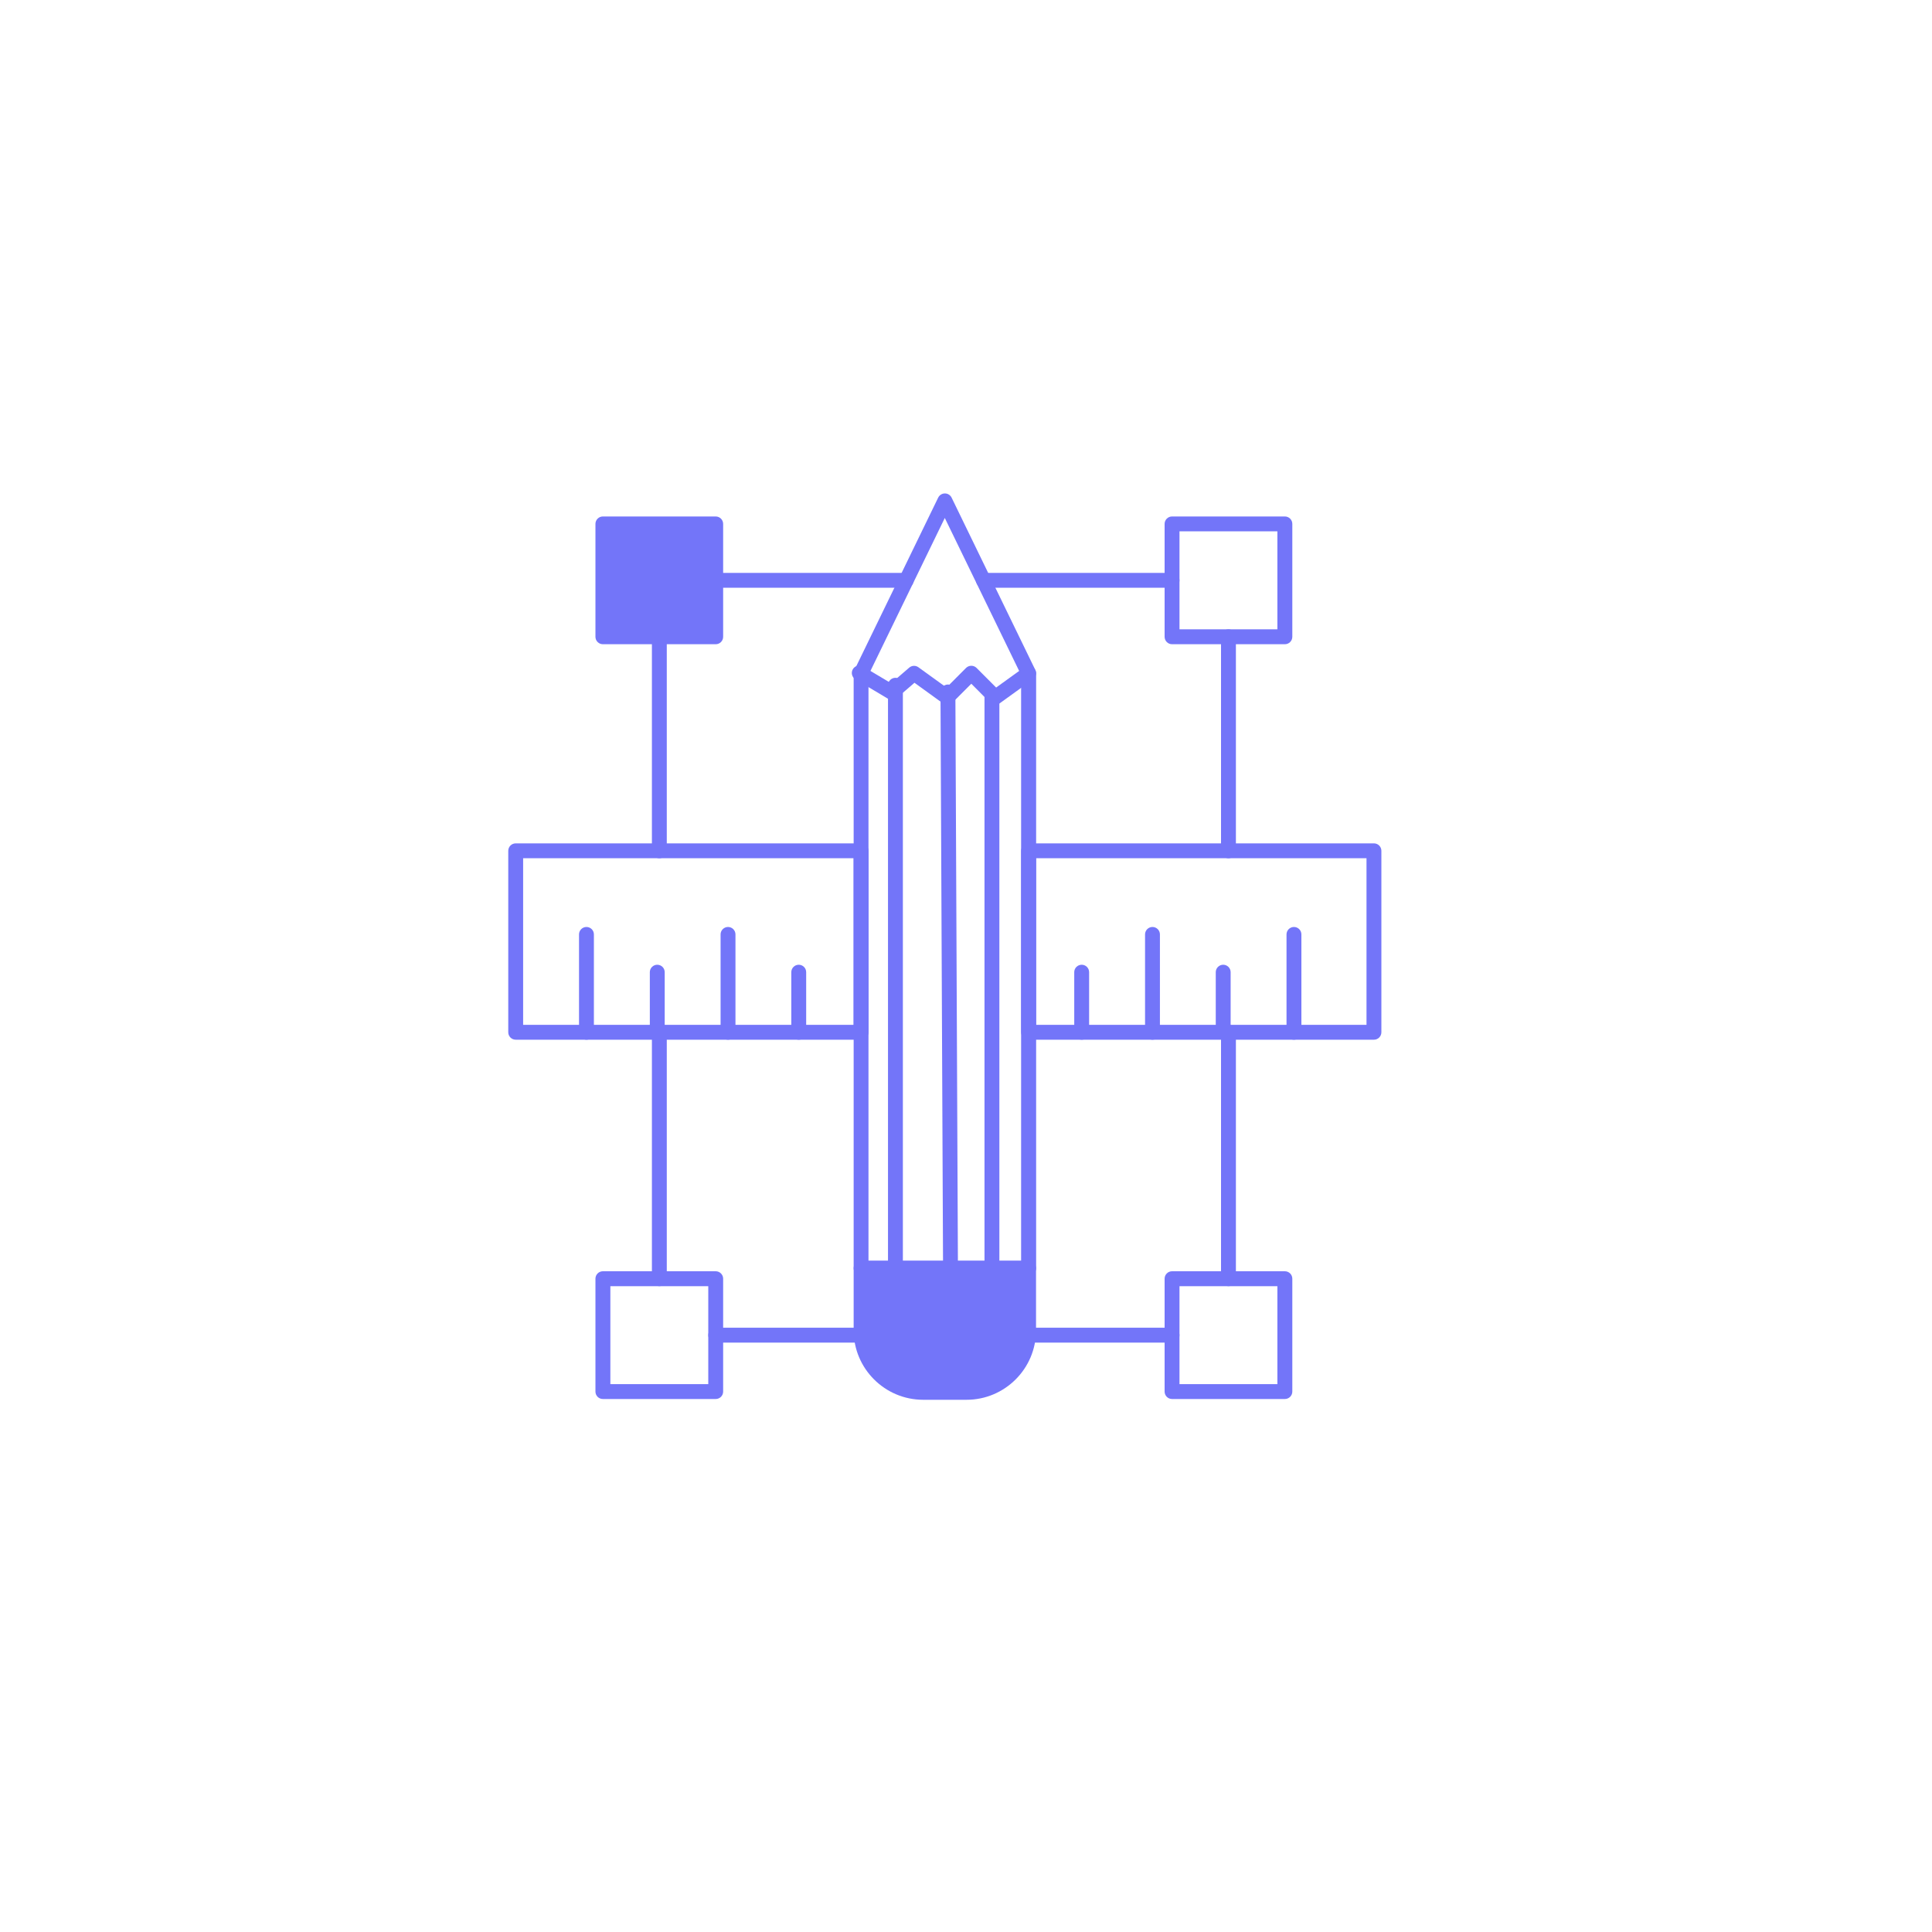
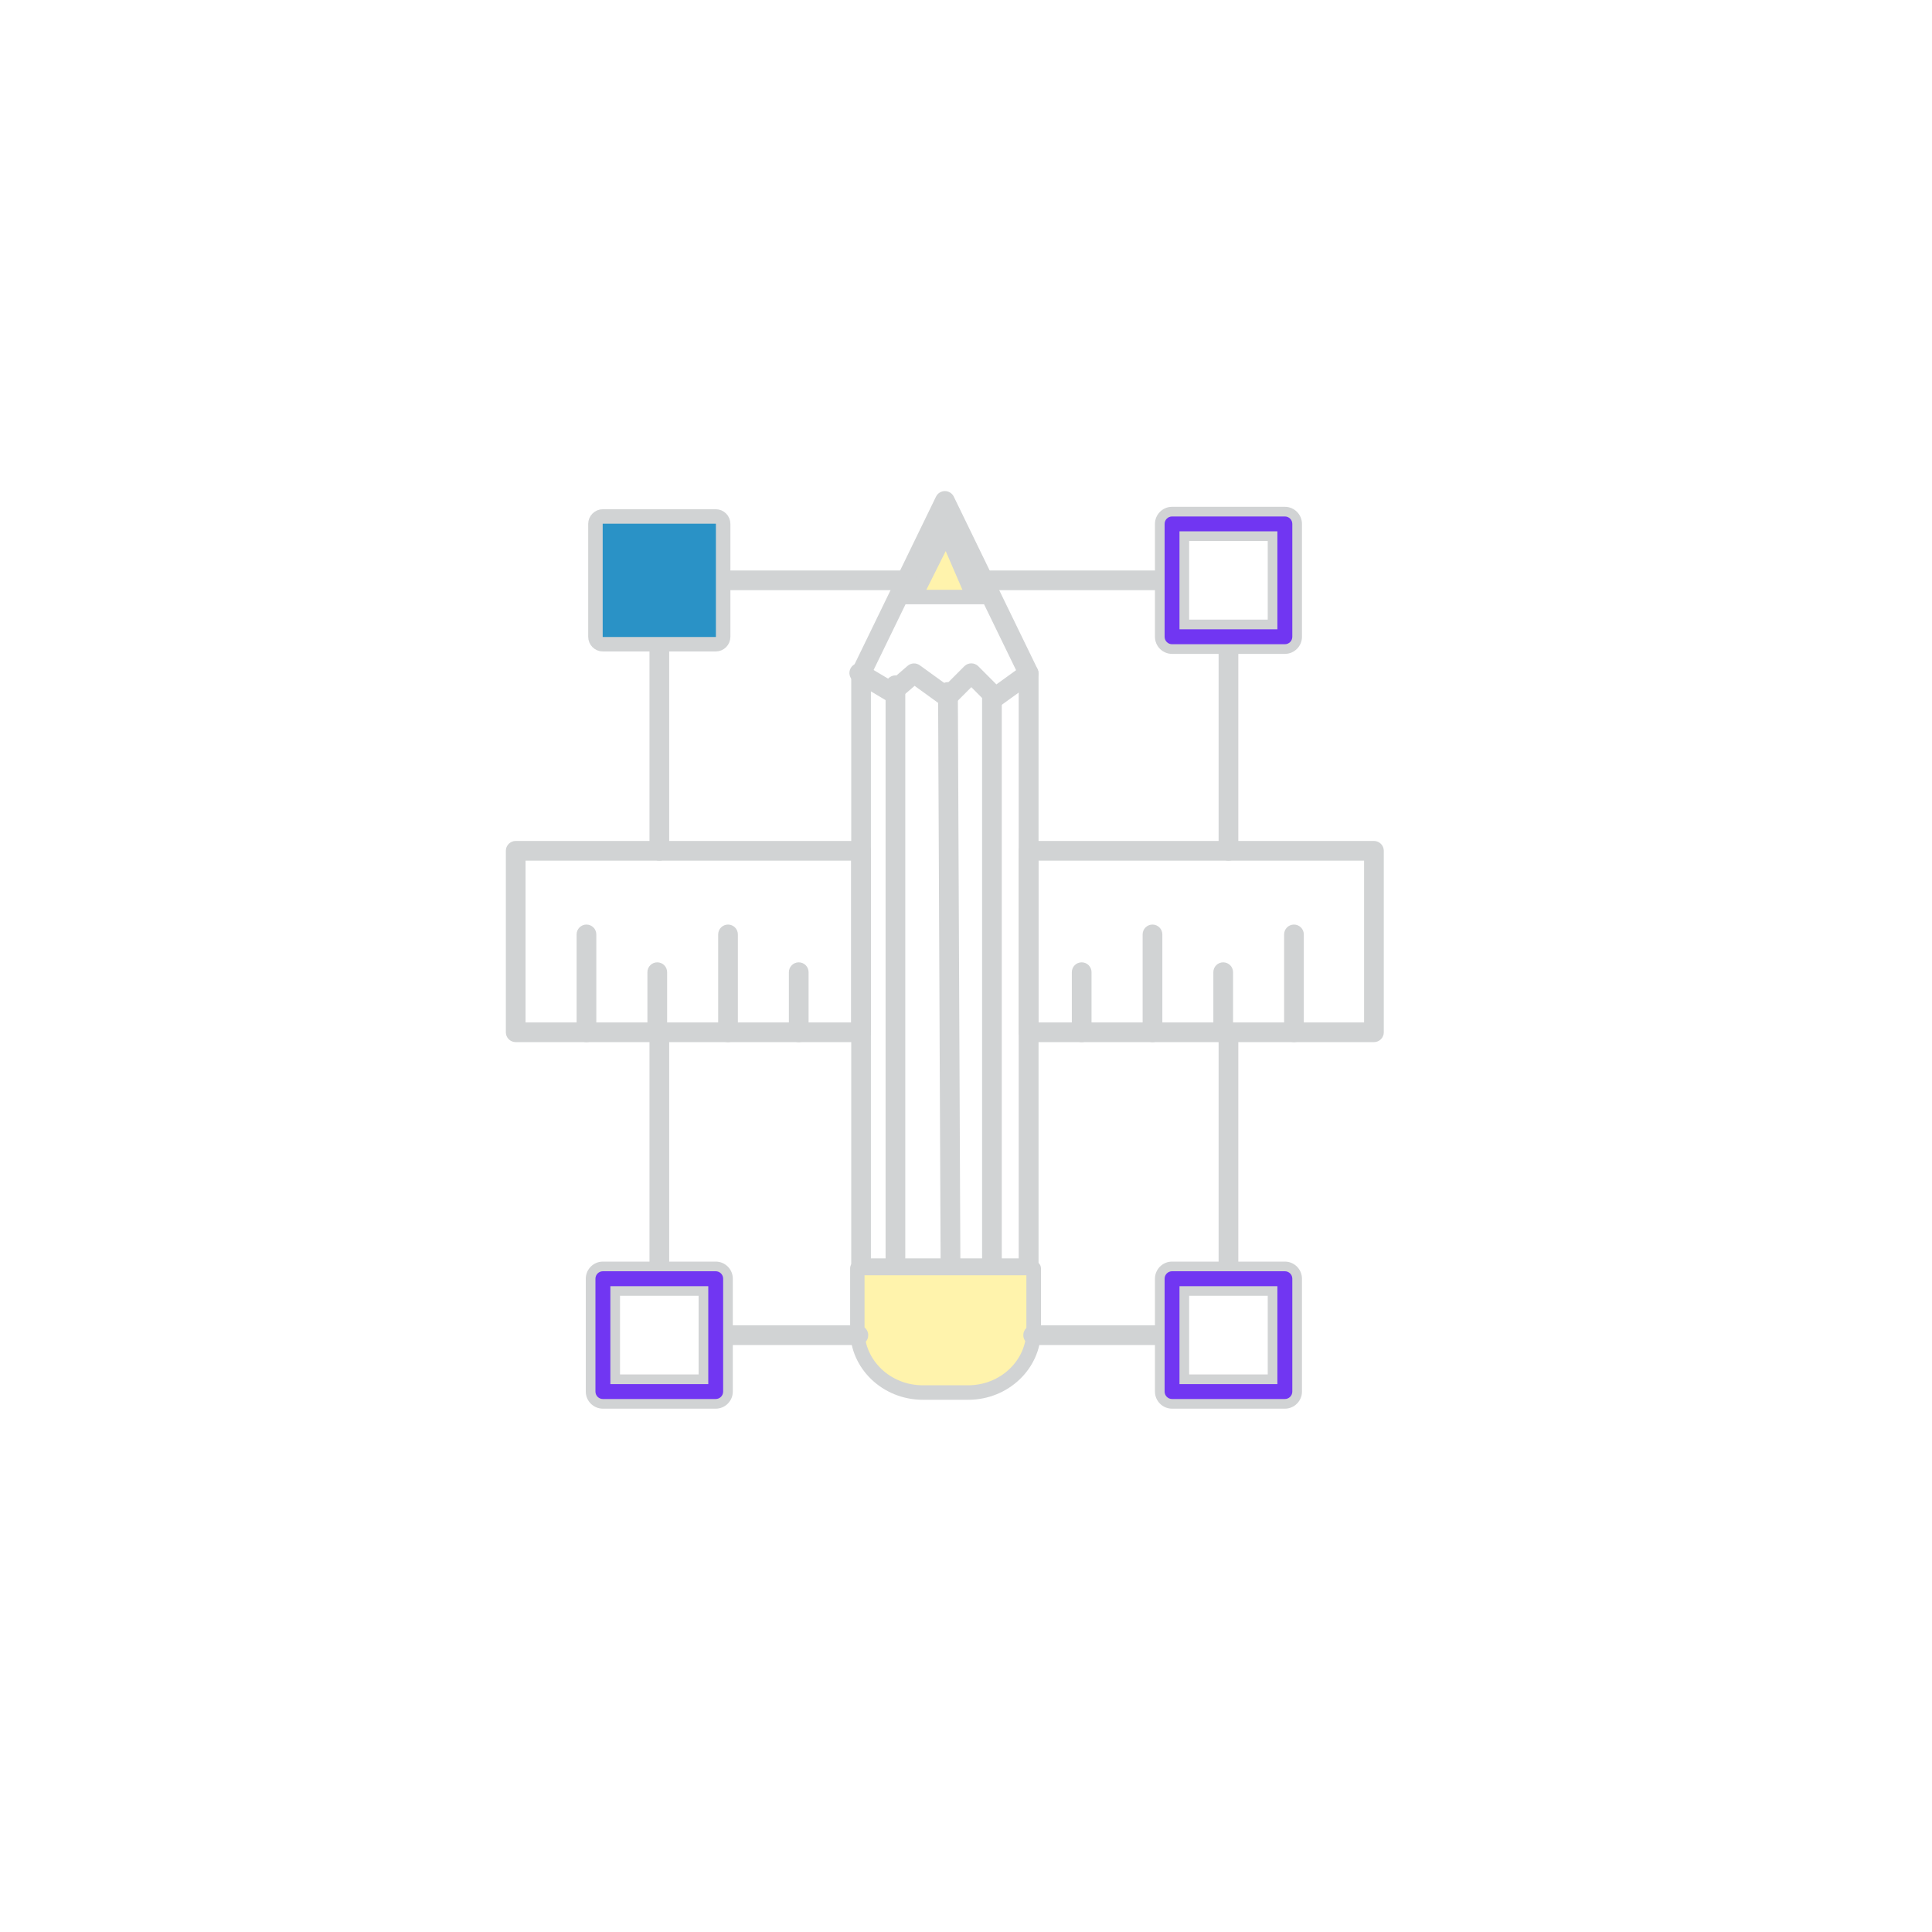
- <svg xmlns="http://www.w3.org/2000/svg" id="Layer_1" viewBox="0 0 400 400">
-   <defs>
-     <style>.cls-1{fill:#7375f9;}</style>
-   </defs>
-   <path class="cls-1" d="M212.96,264.11h-34.68c-.85,0-1.54-.69-1.54-1.54v-123.18c0-.23.05-.46.16-.67l17.34-35.69c.26-.53.8-.87,1.39-.87h0c.59,0,1.13.34,1.39.87l17.34,35.69c.1.21.16.44.16.67v123.18c0,.85-.69,1.54-1.54,1.54ZM179.82,261.03h31.59v-121.28l-15.8-32.51-15.8,32.51v121.28Z" />
-   <path class="cls-1" d="M206.07,145.91c-.4,0-.79-.15-1.09-.45l-3.88-3.9-3.89,3.9c-.54.54-1.38.6-1.99.16l-5.89-4.26-3.66,3.16c-.5.43-1.22.5-1.8.16l-6.76-4.03c-.73-.44-.97-1.38-.53-2.11.44-.73,1.38-.97,2.11-.54l5.81,3.46,3.74-3.23c.54-.47,1.33-.5,1.91-.08l5.81,4.2,4.05-4.06c.29-.29.68-.45,1.09-.45h0c.41,0,.8.16,1.09.45l4.05,4.06,5.82-4.2c.69-.5,1.66-.34,2.15.35.5.69.34,1.66-.35,2.15l-6.89,4.97c-.27.19-.59.29-.9.29Z" />
-   <path class="cls-1" d="M205.37,264.11c-.85,0-1.54-.69-1.54-1.54v-118.72c0-.85.69-1.54,1.54-1.54s1.54.69,1.54,1.54v118.72c0,.85-.69,1.54-1.54,1.54Z" />
-   <path class="cls-1" d="M196.79,264.11c-.85,0-1.54-.69-1.54-1.53l-.53-119.31c0-.85.68-1.54,1.54-1.55h0c.85,0,1.54.69,1.54,1.53l.53,119.31c0,.85-.68,1.54-1.54,1.55h0Z" />
-   <path class="cls-1" d="M185.39,264.11c-.85,0-1.54-.69-1.54-1.54v-120.7c0-.85.69-1.54,1.54-1.54s1.54.69,1.54,1.54v120.7c0,.85-.69,1.54-1.54,1.54Z" />
-   <path class="cls-1" d="M200.11,289.81h-8.97c-7.94,0-14.4-6.45-14.4-14.38v-12.86c0-.85.69-1.54,1.54-1.54h34.68c.85,0,1.54.69,1.54,1.54v12.86c0,7.93-6.46,14.38-14.39,14.38Z" />
-   <path class="cls-1" d="M148.18,133.38h-23.36c-.85,0-1.54-.69-1.54-1.54v-23.37c0-.85.69-1.54,1.54-1.54h23.36c.85,0,1.54.69,1.54,1.54v23.37c0,.85-.69,1.54-1.54,1.54Z" />
-   <path class="cls-1" d="M266.02,289.65h-23.36c-.85,0-1.54-.69-1.54-1.54v-23.37c0-.85.69-1.54,1.54-1.54h23.36c.85,0,1.54.69,1.54,1.54v23.37c0,.85-.69,1.54-1.54,1.54ZM244.2,286.57h20.27v-20.28h-20.27v20.28Z" />
-   <path class="cls-1" d="M266.02,133.38h-23.36c-.85,0-1.54-.69-1.54-1.54v-23.37c0-.85.69-1.54,1.54-1.54h23.36c.85,0,1.54.69,1.54,1.54v23.37c0,.85-.69,1.54-1.54,1.54ZM244.2,130.29h20.27v-20.28h-20.27v20.28Z" />
-   <path class="cls-1" d="M148.18,289.65h-23.36c-.85,0-1.54-.69-1.54-1.54v-23.37c0-.85.69-1.54,1.54-1.54h23.36c.85,0,1.54.69,1.54,1.54v23.37c0,.85-.69,1.54-1.54,1.54ZM126.37,286.57h20.27v-20.28h-20.27v20.28Z" />
-   <path class="cls-1" d="M242.66,277.97h-28.76c-.85,0-1.54-.69-1.54-1.54s.69-1.54,1.54-1.54h28.76c.85,0,1.54.69,1.54,1.54s-.69,1.54-1.54,1.54ZM177.72,277.97h-29.54c-.85,0-1.54-.69-1.54-1.54s.69-1.54,1.54-1.54h29.54c.85,0,1.54.69,1.54,1.54s-.69,1.54-1.54,1.54ZM254.34,266.28c-.85,0-1.54-.69-1.54-1.54v-51.02c0-.85.69-1.54,1.54-1.54s1.54.69,1.54,1.54v51.02c0,.85-.69,1.54-1.54,1.54ZM136.51,266.28c-.85,0-1.54-.69-1.54-1.54v-51.02c0-.85.69-1.54,1.54-1.54s1.54.69,1.54,1.54v51.02c0,.85-.69,1.54-1.54,1.54ZM254.34,177.69c-.85,0-1.54-.69-1.54-1.54v-44.31c0-.85.69-1.54,1.54-1.54s1.54.69,1.54,1.54v44.31c0,.85-.69,1.54-1.54,1.54ZM136.51,177.69c-.85,0-1.54-.69-1.54-1.54v-44.31c0-.85.69-1.54,1.54-1.54s1.54.69,1.54,1.54v44.31c0,.85-.69,1.54-1.54,1.54ZM242.66,121.69h-39.05c-.85,0-1.54-.69-1.54-1.54s.69-1.54,1.54-1.54h39.05c.85,0,1.54.69,1.54,1.54s-.69,1.54-1.54,1.54ZM187.63,121.69h-39.45c-.85,0-1.54-.69-1.54-1.54s.69-1.54,1.54-1.54h39.45c.85,0,1.54.69,1.54,1.54s-.69,1.54-1.54,1.54Z" />
-   <path class="cls-1" d="M284.46,215.26h-71.5c-.85,0-1.54-.69-1.54-1.54v-37.57c0-.85.69-1.54,1.54-1.54h71.5c.85,0,1.54.69,1.54,1.54v37.57c0,.85-.69,1.54-1.54,1.54ZM214.5,212.18h68.42v-34.49h-68.42v34.49ZM178.28,215.26h-71.51c-.85,0-1.54-.69-1.54-1.54v-37.57c0-.85.69-1.54,1.54-1.54h71.51c.85,0,1.54.69,1.54,1.54v37.57c0,.85-.69,1.54-1.54,1.54ZM108.31,212.18h68.42v-34.49h-68.42v34.49Z" />
-   <path class="cls-1" d="M267.9,215.26c-.85,0-1.54-.69-1.54-1.54v-20.26c0-.85.69-1.54,1.54-1.54s1.54.69,1.54,1.54v20.26c0,.85-.69,1.54-1.54,1.54Z" />
-   <path class="cls-1" d="M253.25,215.26c-.85,0-1.54-.69-1.54-1.54v-12.44c0-.85.69-1.54,1.54-1.54s1.54.69,1.54,1.54v12.44c0,.85-.69,1.54-1.54,1.54Z" />
-   <path class="cls-1" d="M238.61,215.26c-.85,0-1.54-.69-1.54-1.54v-20.26c0-.85.69-1.54,1.54-1.54s1.54.69,1.54,1.54v20.26c0,.85-.69,1.54-1.54,1.54Z" />
-   <path class="cls-1" d="M223.95,215.26c-.85,0-1.54-.69-1.54-1.54v-12.44c0-.85.69-1.54,1.54-1.54s1.54.69,1.54,1.54v12.44c0,.85-.69,1.54-1.54,1.54Z" />
-   <path class="cls-1" d="M165.37,215.26c-.85,0-1.54-.69-1.54-1.54v-12.44c0-.85.69-1.54,1.54-1.54s1.54.69,1.54,1.54v12.44c0,.85-.69,1.54-1.54,1.54Z" />
-   <path class="cls-1" d="M150.73,215.26c-.85,0-1.54-.69-1.54-1.54v-20.26c0-.85.69-1.54,1.54-1.54s1.54.69,1.54,1.54v20.26c0,.85-.69,1.54-1.54,1.54Z" />
-   <path class="cls-1" d="M136.08,215.26c-.85,0-1.54-.69-1.54-1.54v-12.44c0-.85.69-1.54,1.54-1.54s1.54.69,1.54,1.54v12.44c0,.85-.69,1.54-1.54,1.54Z" />
-   <path class="cls-1" d="M121.42,215.26c-.85,0-1.54-.69-1.54-1.54v-20.26c0-.85.69-1.54,1.54-1.54s1.54.69,1.54,1.54v20.26c0,.85-.69,1.54-1.54,1.54Z" />
+ <svg xmlns="http://www.w3.org/2000/svg" version="1.1" id="Layer_1" x="0px" y="0px" viewBox="0 0 400 400" style="enable-background:new 0 0 400 400;" xml:space="preserve">
+   <style type="text/css">
+ 	.st0{fill:#2A92C6;}
+ 	.st1{fill:#D1D3D4;}
+ 	.st2{fill:#7136F2;}
+ 	.st3{fill:#FFF3AC;}
+ 	.st4{fill:none;stroke:#D1D3D4;stroke-width:3;stroke-miterlimit:10;}
+ 	.st5{fill:#D1D3D4;stroke:#D1D3D4;stroke-width:3;stroke-miterlimit:10;}
+ 	.st6{fill:#D1D3D4;stroke:#D1D3D4;stroke-miterlimit:10;}
+ 	.st7{fill:#2A92C6;stroke:#D1D3D4;stroke-width:3;stroke-miterlimit:10;}
+ 	.st8{fill:#7136F2;stroke:#D1D3D4;stroke-miterlimit:10;}
+ 	.st9{fill:none;stroke:#D1D3D4;stroke-miterlimit:10;}
+ 	.st10{fill:#2A92C6;stroke:#D1D3D4;stroke-width:2;stroke-miterlimit:10;}
+ 	.st11{fill:#7136F2;stroke:#D1D3D4;stroke-width:2;stroke-miterlimit:10;}
+ 	.st12{fill:#FFF3AC;stroke:#D1D3D4;stroke-width:3;stroke-miterlimit:10;}
+ 	.st13{fill:none;stroke:#D1D3D4;stroke-width:2.683;stroke-miterlimit:10;}
+ 	.st14{fill:#7136F2;stroke:#D1D3D4;stroke-width:3;stroke-miterlimit:10;}
+ 	.st15{fill:none;stroke:#D1D3D4;stroke-width:2;stroke-miterlimit:10;}
+ 	.st16{fill:#003366;}
+ 	.st17{fill:none;stroke:#7136F2;stroke-miterlimit:10;}
+ 	.st18{fill:none;stroke:#003366;stroke-miterlimit:10;}
+ 	.st19{fill:none;stroke:#2A92C6;stroke-miterlimit:10;}
+ 	.st20{fill:none;stroke:#FFF3AC;stroke-miterlimit:10;}
+ 	.st21{fill:#7136F2;stroke:#7136F2;stroke-miterlimit:10;}
+ 	.st22{fill:#003366;stroke:#003366;stroke-miterlimit:10;}
+ 	.st23{fill:#2A92C6;stroke:#2A92C6;stroke-miterlimit:10;}
+ 	.st24{fill:#FFF3AC;stroke:#FFF3AC;stroke-miterlimit:10;}
+ </style>
+   <g>
+     <g>
+       <g>
+         <path class="st6" d="M212.96,264.11h-34.68c-0.85,0-1.54-0.69-1.54-1.54V139.4c0-0.23,0.05-0.46,0.16-0.67l17.34-35.69     c0.26-0.53,0.8-0.87,1.39-0.87l0,0c0.59,0,1.13,0.34,1.39,0.87l17.34,35.69c0.1,0.21,0.16,0.44,0.16,0.67v123.18     C214.5,263.42,213.81,264.11,212.96,264.11z M179.82,261.03h31.59V139.75l-15.8-32.51l-15.8,32.51V261.03z" />
+       </g>
+       <g>
+         <path class="st6" d="M206.07,145.91c-0.4,0-0.79-0.15-1.09-0.45l-3.88-3.9l-3.89,3.9c-0.54,0.54-1.38,0.6-1.99,0.16l-5.89-4.26     l-3.66,3.16c-0.5,0.43-1.22,0.5-1.8,0.16l-6.76-4.03c-0.73-0.44-0.97-1.38-0.53-2.11c0.44-0.73,1.38-0.97,2.11-0.54l5.81,3.46     l3.74-3.23c0.54-0.47,1.33-0.5,1.91-0.08l5.81,4.2l4.05-4.06c0.29-0.29,0.68-0.45,1.09-0.45l0,0c0.41,0,0.8,0.16,1.09,0.45     l4.05,4.06l5.82-4.2c0.69-0.5,1.66-0.34,2.15,0.35c0.5,0.69,0.34,1.66-0.35,2.15l-6.89,4.97     C206.7,145.81,206.38,145.91,206.07,145.91z" />
+       </g>
+       <g>
+         <path class="st6" d="M205.37,264.11c-0.85,0-1.54-0.69-1.54-1.54V143.85c0-0.85,0.69-1.54,1.54-1.54s1.54,0.69,1.54,1.54v118.72     C206.91,263.42,206.22,264.11,205.37,264.11z" />
+       </g>
+       <g>
+         <path class="st6" d="M196.79,264.11c-0.85,0-1.54-0.69-1.54-1.53l-0.53-119.31c0-0.85,0.68-1.54,1.54-1.55c0,0,0,0,0.01,0     c0.85,0,1.54,0.69,1.54,1.53l0.53,119.31C198.34,263.42,197.65,264.11,196.79,264.11C196.8,264.11,196.8,264.11,196.79,264.11z" />
+       </g>
+       <g>
+         <path class="st6" d="M185.39,264.11c-0.85,0-1.54-0.69-1.54-1.54v-120.7c0-0.85,0.69-1.54,1.54-1.54c0.85,0,1.54,0.69,1.54,1.54     v120.7C186.93,263.42,186.24,264.11,185.39,264.11z" />
+       </g>
+       <g>
+         <g>
+           <path class="st3" d="M191.06,288.31c-7.48,0-13.56-5.78-13.56-12.88v-12.86c0,0,0.04-0.04,0.11-0.04h36.27      c0.08,0,0.11,0.04,0.12,0.05l0,12.85c0,7.1-6.08,12.88-13.56,12.88H191.06z" />
+           <path class="st1" d="M212.5,264.03v11.4c0,6.28-5.41,11.38-12.06,11.38h-9.39c-6.65,0-12.06-5.11-12.06-11.38v-11.4H212.5       M213.89,261.03h-36.27c-0.89,0-1.61,0.69-1.61,1.54v12.86c0,7.93,6.75,14.38,15.06,14.38h9.39c8.3,0,15.06-6.45,15.06-14.38      v-12.86C215.5,261.72,214.78,261.03,213.89,261.03L213.89,261.03z" />
+         </g>
+       </g>
+       <g>
+         <path class="st6" d="M242.66,277.97H213.9c-0.85,0-1.54-0.69-1.54-1.54c0-0.85,0.69-1.54,1.54-1.54h28.76     c0.85,0,1.54,0.69,1.54,1.54C244.2,277.28,243.51,277.97,242.66,277.97z M177.72,277.97h-29.54c-0.85,0-1.54-0.69-1.54-1.54     c0-0.85,0.69-1.54,1.54-1.54h29.54c0.85,0,1.54,0.69,1.54,1.54C179.27,277.28,178.58,277.97,177.72,277.97z M254.34,266.28     c-0.85,0-1.54-0.69-1.54-1.54v-51.02c0-0.85,0.69-1.54,1.54-1.54c0.85,0,1.54,0.69,1.54,1.54v51.02     C255.89,265.59,255.2,266.28,254.34,266.28z M136.51,266.28c-0.85,0-1.54-0.69-1.54-1.54v-51.02c0-0.85,0.69-1.54,1.54-1.54     s1.54,0.69,1.54,1.54v51.02C138.05,265.59,137.36,266.28,136.51,266.28z M254.34,177.69c-0.85,0-1.54-0.69-1.54-1.54v-44.31     c0-0.85,0.69-1.54,1.54-1.54c0.85,0,1.54,0.69,1.54,1.54v44.31C255.89,177,255.2,177.69,254.34,177.69z M136.51,177.69     c-0.85,0-1.54-0.69-1.54-1.54v-44.31c0-0.85,0.69-1.54,1.54-1.54s1.54,0.69,1.54,1.54v44.31     C138.05,177,137.36,177.69,136.51,177.69z M242.66,121.69h-39.05c-0.85,0-1.54-0.69-1.54-1.54s0.69-1.54,1.54-1.54h39.05     c0.85,0,1.54,0.69,1.54,1.54S243.51,121.69,242.66,121.69z M187.63,121.69h-39.45c-0.85,0-1.54-0.69-1.54-1.54     s0.69-1.54,1.54-1.54h39.45c0.85,0,1.54,0.69,1.54,1.54S188.48,121.69,187.63,121.69z" />
+       </g>
+       <g>
+         <g>
+           <path class="st6" d="M284.46,215.26h-71.5c-0.85,0-1.54-0.69-1.54-1.54v-37.57c0-0.85,0.69-1.54,1.54-1.54h71.5      c0.85,0,1.54,0.69,1.54,1.54v37.57C286,214.57,285.31,215.26,284.46,215.26z M214.5,212.18h68.42v-34.49H214.5V212.18z       M178.28,215.26h-71.51c-0.85,0-1.54-0.69-1.54-1.54v-37.57c0-0.85,0.69-1.54,1.54-1.54h71.51c0.85,0,1.54,0.69,1.54,1.54v37.57      C179.82,214.57,179.13,215.26,178.28,215.26z M108.31,212.18h68.42v-34.49h-68.42V212.18z" />
+         </g>
+       </g>
+       <g>
+         <path class="st6" d="M267.9,215.26c-0.85,0-1.54-0.69-1.54-1.54v-20.26c0-0.85,0.69-1.54,1.54-1.54c0.85,0,1.54,0.69,1.54,1.54     v20.26C269.44,214.57,268.75,215.26,267.9,215.26z" />
+       </g>
+       <g>
+         <path class="st6" d="M253.25,215.26c-0.85,0-1.54-0.69-1.54-1.54v-12.44c0-0.85,0.69-1.54,1.54-1.54c0.85,0,1.54,0.69,1.54,1.54     v12.44C254.79,214.57,254.1,215.26,253.25,215.26z" />
+       </g>
+       <g>
+         <path class="st6" d="M238.61,215.26c-0.85,0-1.54-0.69-1.54-1.54v-20.26c0-0.85,0.69-1.54,1.54-1.54c0.85,0,1.54,0.69,1.54,1.54     v20.26C240.15,214.57,239.46,215.26,238.61,215.26z" />
+       </g>
+       <g>
+         <path class="st6" d="M223.95,215.26c-0.85,0-1.54-0.69-1.54-1.54v-12.44c0-0.85,0.69-1.54,1.54-1.54c0.85,0,1.54,0.69,1.54,1.54     v12.44C225.5,214.57,224.81,215.26,223.95,215.26z" />
+       </g>
+       <g>
+         <path class="st6" d="M165.37,215.26c-0.85,0-1.54-0.69-1.54-1.54v-12.44c0-0.85,0.69-1.54,1.54-1.54c0.85,0,1.54,0.69,1.54,1.54     v12.44C166.91,214.57,166.22,215.26,165.37,215.26z" />
+       </g>
+       <g>
+         <path class="st6" d="M150.73,215.26c-0.85,0-1.54-0.69-1.54-1.54v-20.26c0-0.85,0.69-1.54,1.54-1.54c0.85,0,1.54,0.69,1.54,1.54     v20.26C152.27,214.57,151.58,215.26,150.73,215.26z" />
+       </g>
+       <g>
+         <path class="st6" d="M136.08,215.26c-0.85,0-1.54-0.69-1.54-1.54v-12.44c0-0.85,0.69-1.54,1.54-1.54c0.85,0,1.54,0.69,1.54,1.54     v12.44C137.62,214.57,136.93,215.26,136.08,215.26z" />
+       </g>
+       <g>
+         <path class="st6" d="M121.42,215.26c-0.85,0-1.54-0.69-1.54-1.54v-20.26c0-0.85,0.69-1.54,1.54-1.54s1.54,0.69,1.54,1.54v20.26     C122.97,214.57,122.27,215.26,121.42,215.26z" />
+       </g>
+       <g>
+         <path class="st7" d="M148.18,133.38h-23.36c-0.85,0-1.54-0.69-1.54-1.54v-23.37c0-0.85,0.69-1.54,1.54-1.54h23.36     c0.85,0,1.54,0.69,1.54,1.54v23.37C149.72,132.69,149.03,133.38,148.18,133.38z" />
+       </g>
+       <g>
+         <g>
+           <path class="st2" d="M242.66,290.65c-1.4,0-2.54-1.14-2.54-2.54v-23.37c0-1.4,1.14-2.54,2.54-2.54h23.36      c1.4,0,2.54,1.14,2.54,2.54v23.37c0,1.4-1.14,2.54-2.54,2.54H242.66z M263.47,285.57v-18.28H245.2v18.28H263.47z" />
+           <path class="st1" d="M266.02,263.2c0.85,0,1.54,0.69,1.54,1.54v23.37c0,0.85-0.69,1.54-1.54,1.54h-23.36      c-0.85,0-1.54-0.69-1.54-1.54v-23.37c0-0.85,0.69-1.54,1.54-1.54H266.02 M244.2,286.57h20.27v-20.28H244.2V286.57 M266.02,261.2      h-23.36c-1.95,0-3.54,1.59-3.54,3.54v23.37c0,1.95,1.59,3.54,3.54,3.54h23.36c1.95,0,3.54-1.59,3.54-3.54v-23.37      C269.56,262.79,267.97,261.2,266.02,261.2L266.02,261.2z M246.2,268.28h16.27v16.28H246.2V268.28L246.2,268.28z" />
+         </g>
+       </g>
+       <g>
+         <g>
+           <path class="st2" d="M242.66,134.38c-1.4,0-2.54-1.14-2.54-2.54v-23.37c0-1.4,1.14-2.54,2.54-2.54h23.36      c1.4,0,2.54,1.14,2.54,2.54v23.37c0,1.4-1.14,2.54-2.54,2.54H242.66z M263.47,129.29v-18.28H245.2v18.28H263.47z" />
+           <path class="st1" d="M266.02,106.93c0.85,0,1.54,0.69,1.54,1.54v23.37c0,0.85-0.69,1.54-1.54,1.54h-23.36      c-0.85,0-1.54-0.69-1.54-1.54v-23.37c0-0.85,0.69-1.54,1.54-1.54H266.02 M244.2,130.29h20.27v-20.28H244.2V130.29       M266.02,104.93h-23.36c-1.95,0-3.54,1.59-3.54,3.54v23.37c0,1.95,1.59,3.54,3.54,3.54h23.36c1.95,0,3.54-1.59,3.54-3.54v-23.37      C269.56,106.52,267.97,104.93,266.02,104.93L266.02,104.93z M246.2,112.01h16.27v16.28H246.2V112.01L246.2,112.01z" />
+         </g>
+       </g>
+       <g>
+         <g>
+           <path class="st2" d="M124.83,290.65c-1.4,0-2.54-1.14-2.54-2.54v-23.37c0-1.4,1.14-2.54,2.54-2.54h23.36      c1.4,0,2.54,1.14,2.54,2.54v23.37c0,1.4-1.14,2.54-2.54,2.54H124.83z M145.64,285.57v-18.28h-18.27v18.28H145.64z" />
+           <path class="st1" d="M148.18,263.2c0.85,0,1.54,0.69,1.54,1.54v23.37c0,0.85-0.69,1.54-1.54,1.54h-23.36      c-0.85,0-1.54-0.69-1.54-1.54v-23.37c0-0.85,0.69-1.54,1.54-1.54H148.18 M126.37,286.57h20.27v-20.28h-20.27V286.57       M148.18,261.2h-23.36c-1.95,0-3.54,1.59-3.54,3.54v23.37c0,1.95,1.59,3.54,3.54,3.54h23.36c1.95,0,3.54-1.59,3.54-3.54v-23.37      C151.72,262.79,150.14,261.2,148.18,261.2L148.18,261.2z M128.37,268.28h16.27v16.28h-16.27V268.28L128.37,268.28z" />
+         </g>
+       </g>
+     </g>
+   </g>
+   <g>
+     <polygon class="st3" points="189.36,123.61 195.9,110.55 201.54,123.61  " />
+     <path class="st1" d="M195.8,114.1l3.46,8.01h-7.47L195.8,114.1 M196,107l-9.07,18.11h16.89L196,107L196,107z" />
+   </g>
</svg>
